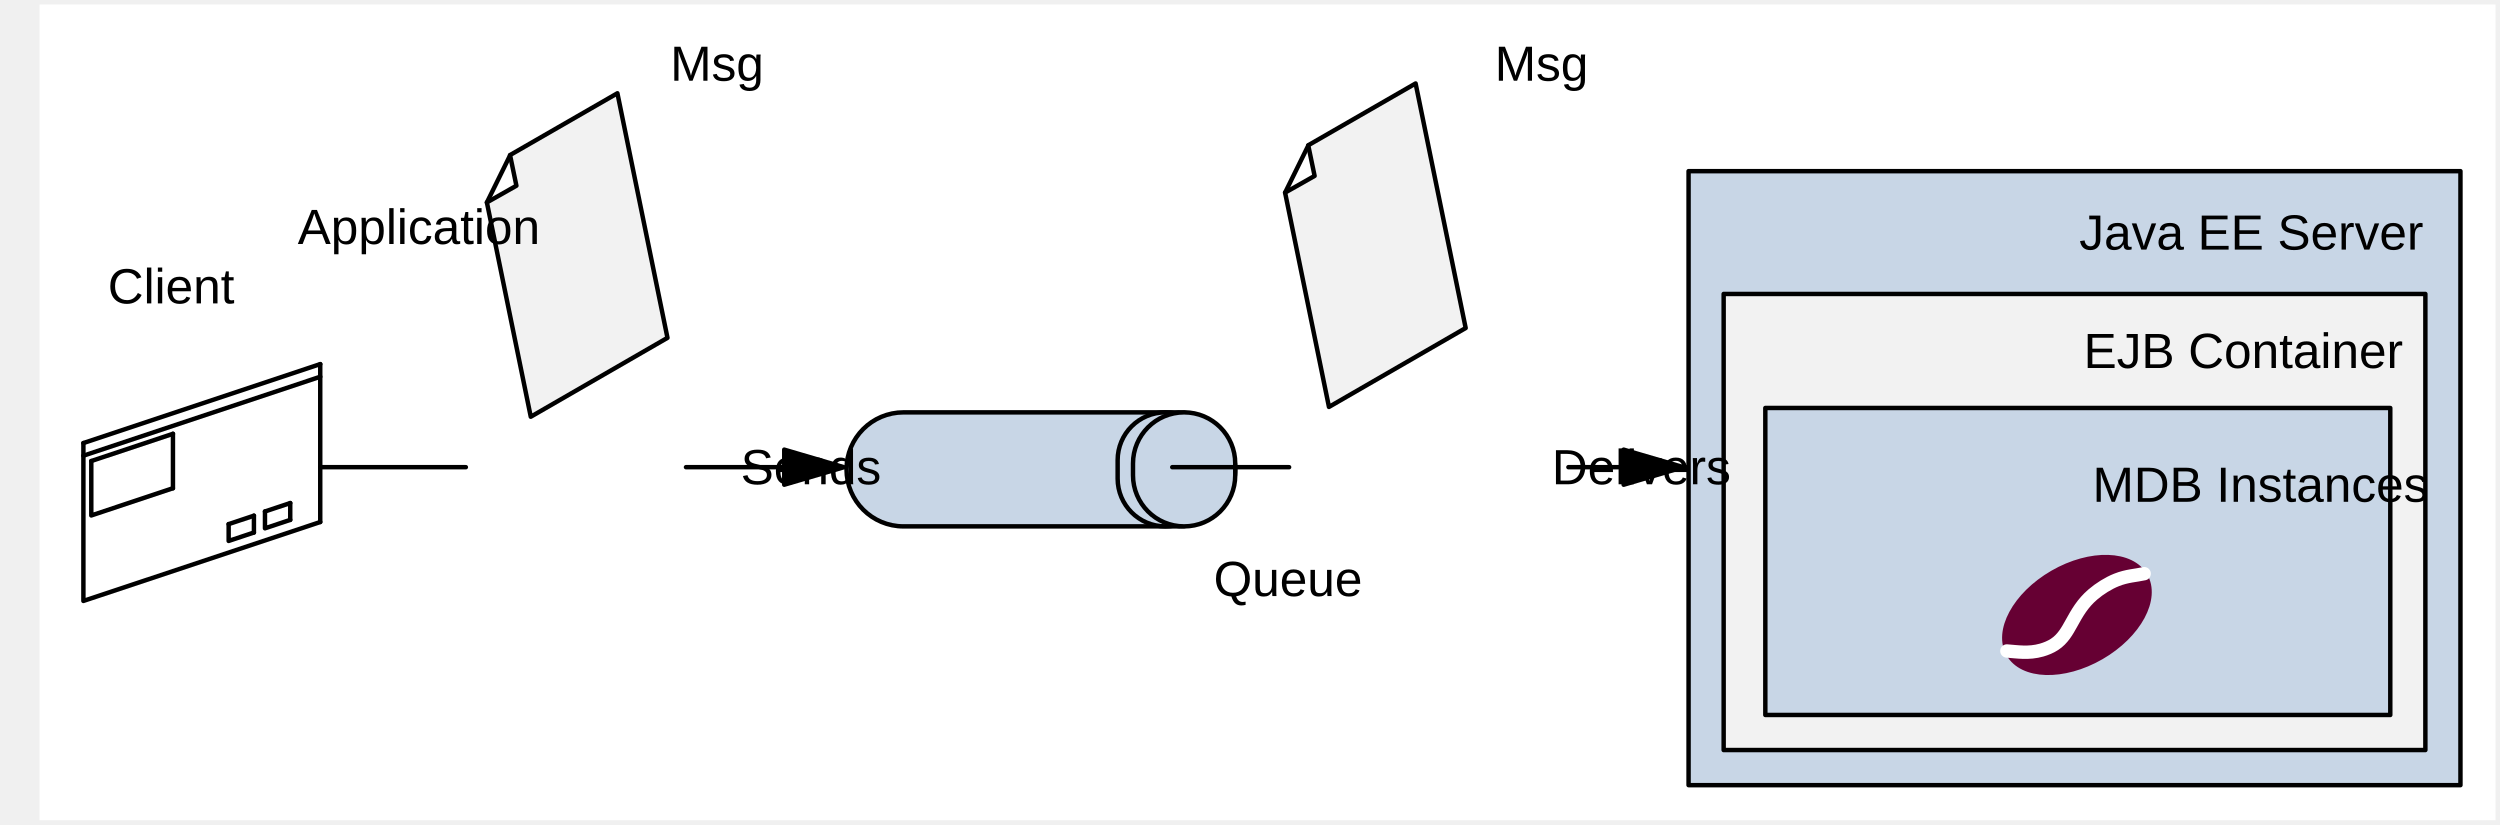
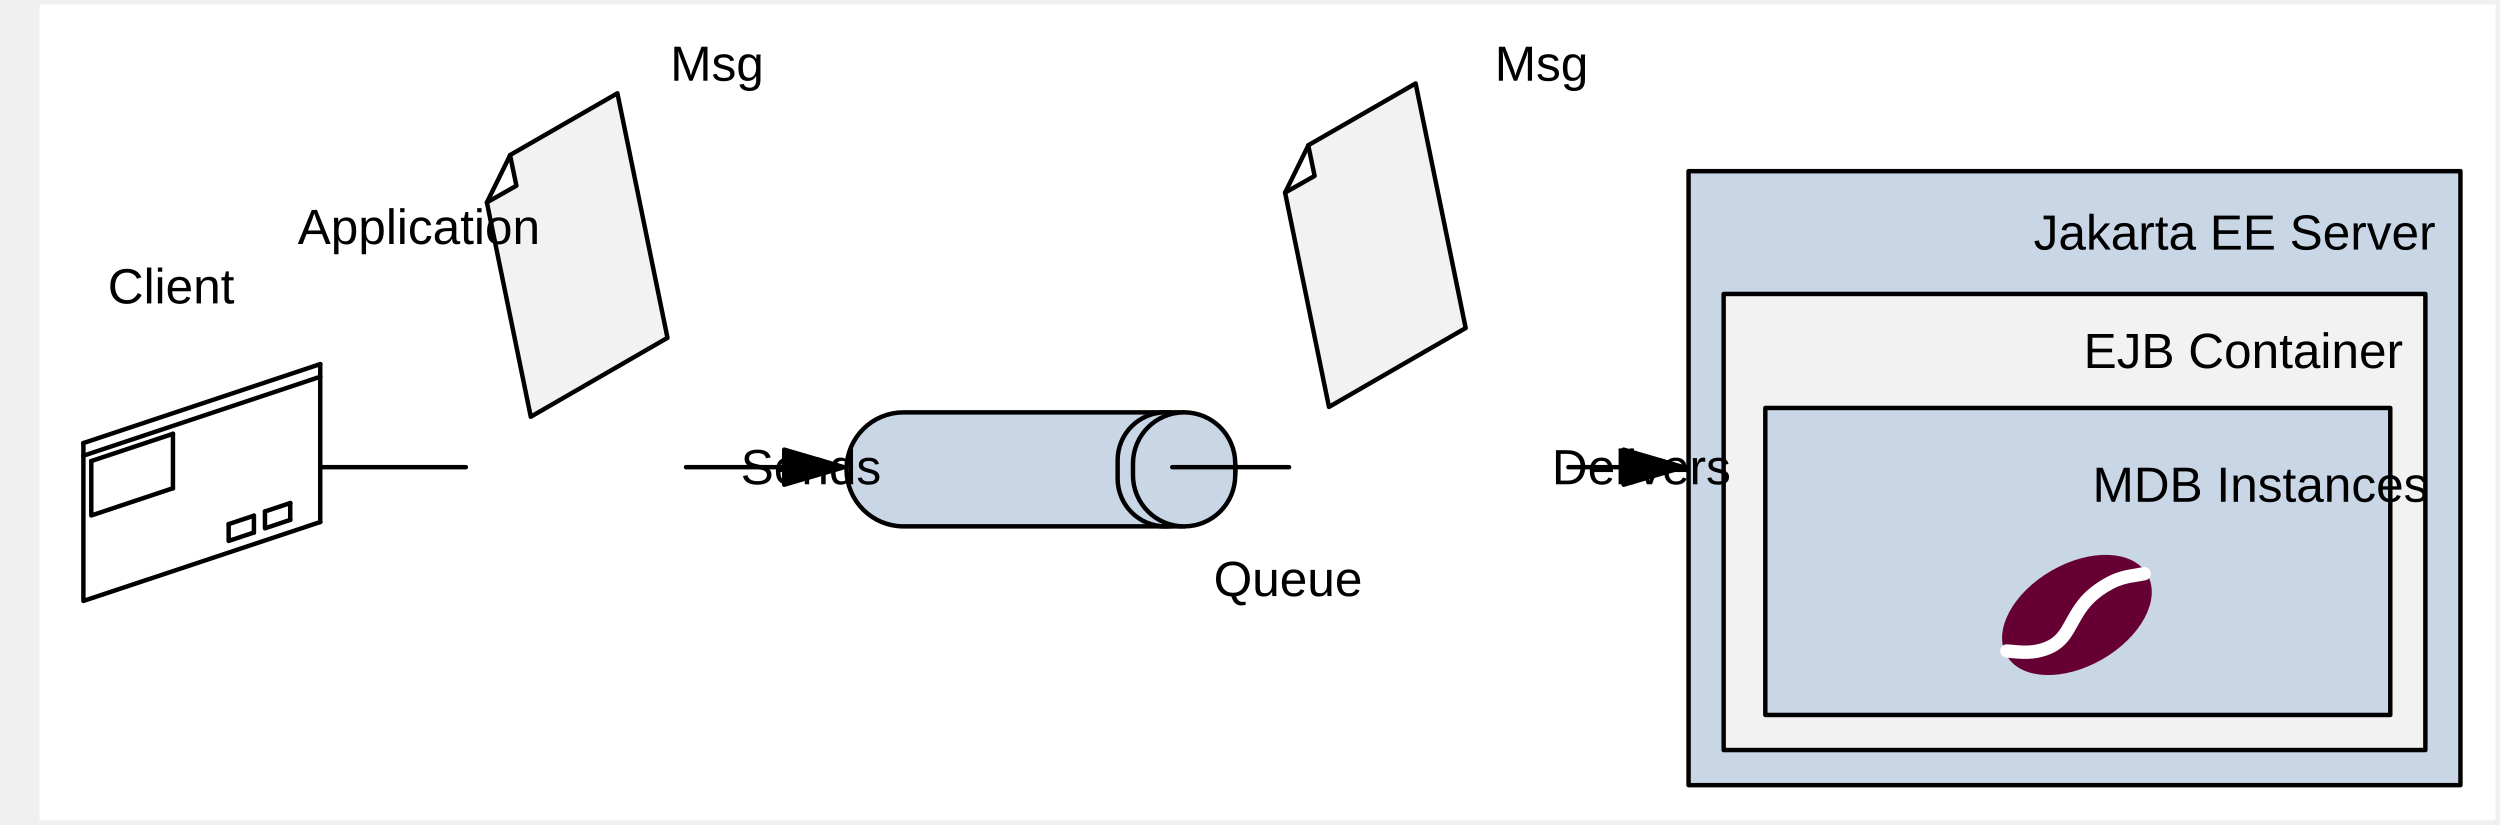
<svg xmlns="http://www.w3.org/2000/svg" xmlns:ns1="http://schemas.microsoft.com/visio/2003/SVGExtensions/" width="5.611in" height="1.851in" viewBox="0 0 403.96 133.251" xml:space="preserve" color-interpolation-filters="sRGB" class="st11">
  <ns1:documentProperties ns1:langID="1040" ns1:metric="true" ns1:viewMarkup="false">
    <ns1:userDefs>
      <ns1:ud ns1:nameU="MBSAAvail" ns1:prompt="" ns1:val="VT0(2):26" />
      <ns1:ud ns1:nameU="MBSAAddinEnabled" ns1:prompt="" ns1:val="VT0(2):26" />
      <ns1:ud ns1:nameU="MBSAAddinOutlineVisible" ns1:prompt="" ns1:val="VT0(1):26" />
    </ns1:userDefs>
  </ns1:documentProperties>
  <style type="text/css">
	
		.st1 {fill:#ffffff;stroke:none;stroke-linecap:round;stroke-linejoin:round;stroke-width:0.72}
		.st2 {fill:#c8d6e6;stroke:#000000;stroke-linecap:round;stroke-linejoin:round;stroke-width:0.72}
		.st3 {fill:none;stroke:none;stroke-linecap:round;stroke-linejoin:round;stroke-width:0.72}
		.st4 {fill:#000000;font-family:Arial;font-size:0.667em}
		.st5 {fill:#f2f2f2;stroke:#000000;stroke-linecap:round;stroke-linejoin:round;stroke-width:0.72}
		.st6 {stroke:#000000;stroke-linecap:round;stroke-linejoin:round;stroke-width:0.72}
		.st7 {fill:#660033;stroke:#660033;stroke-linecap:round;stroke-linejoin:round;stroke-width:0.72}
		.st8 {stroke:#ffffff;stroke-linecap:round;stroke-linejoin:round;stroke-width:2.16}
		.st9 {fill:#000000;stroke:#000000;stroke-linecap:round;stroke-linejoin:round;stroke-width:0.72}
		.st10 {font-size:1em}
		.st11 {fill:none;fill-rule:evenodd;font-size:12;overflow:visible;stroke-linecap:square;stroke-miterlimit:3}
	
	</style>
  <g ns1:mID="0" ns1:index="1" ns1:groupContext="foregroundPage">
    <ns1:pageProperties ns1:drawingScale="0.0393701" ns1:pageScale="0.0393701" ns1:drawingUnits="24" ns1:shadowOffsetX="8.50394" ns1:shadowOffsetY="-8.50394" />
    <g id="shape36-1" ns1:mID="36" ns1:groupContext="shape" transform="translate(6.38929,-0.72)">
      <rect x="0" y="1.44" width="396.85" height="131.811" class="st1" />
    </g>
    <g id="shape48-3" ns1:mID="48" ns1:groupContext="shape" transform="translate(272.846,-6.38929)">
      <rect x="0" y="34.038" width="124.724" height="99.213" class="st2" />
    </g>
    <g id="shape2-5" ns1:mID="2" ns1:groupContext="shape" transform="translate(193.476,-114.106)">
      <ns1:textBlock ns1:margins="rect(4,4,4,4)" ns1:tabSpace="42.5197" />
      <ns1:textRect cx="15.591" cy="124.747" width="31.19" height="17.008" />
      <rect x="0" y="116.243" width="31.181" height="17.008" class="st3" />
      <text x="8.03" y="127.15" class="st4" ns1:langID="1040">
        <ns1:paragraph ns1:horizAlign="1" />
        <ns1:tabList />Msg</text>
    </g>
    <g id="shape20-8" ns1:mID="20" ns1:groupContext="shape" transform="translate(207.649,-67.5004)">
      <path d="M7.09 133.25 L0 98.62 L4.77 95.92 L3.74 90.97 L21.09 80.98 L29.18 120.5 L7.09 133.25 Z" class="st5" />
    </g>
    <g id="shape21-10" ns1:mID="21" ns1:groupContext="shape" transform="translate(330.941,82.376) rotate(116.215)">
      <path d="M0 133.25 L8.48 133.25" class="st6" />
    </g>
    <g id="shape3-13" ns1:mID="3" ns1:groupContext="shape" transform="translate(278.515,-12.0586)">
      <rect x="0" y="59.55" width="113.386" height="73.701" class="st5" />
    </g>
    <g id="shape4-15" ns1:mID="4" ns1:groupContext="shape" transform="translate(287.019,-69.4602)">
      <ns1:textBlock ns1:margins="rect(4,4,4,4)" ns1:tabSpace="42.5197" />
      <ns1:textRect cx="35.433" cy="126.519" width="70.87" height="13.465" />
      <rect x="0" y="119.786" width="70.866" height="13.465" class="st3" />
      <text x="9.64" y="128.92" class="st4" ns1:langID="1040">
        <ns1:paragraph ns1:horizAlign="1" />
        <ns1:tabList />EJB Container</text>
    </g>
-     <g id="shape50-18" ns1:mID="50" ns1:groupContext="shape" transform="translate(286.764,-88.594)">
+     <g id="shape50-18" ns1:mID="50" ns1:groupContext="shape" transform="translate(284.057,-88.594)">
      <ns1:textBlock ns1:margins="rect(4,4,4,4)" ns1:tabSpace="42.5197" />
      <ns1:textRect cx="36.978" cy="126.519" width="73.96" height="13.465" />
      <rect x="0" y="119.786" width="73.956" height="13.465" class="st3" />
-       <text x="9.19" y="128.92" class="st4" ns1:langID="1040">
+       <text x="4.52" y="128.92" class="st4" ns1:langID="1040">
        <ns1:paragraph ns1:horizAlign="1" />
-         <ns1:tabList />Java EE Server</text>
+         <ns1:tabList />Jakarta EE Server</text>
    </g>
    <g id="shape82-21" ns1:mID="82" ns1:groupContext="shape" transform="translate(60.2476,-114.106)">
      <ns1:textBlock ns1:margins="rect(4,4,4,4)" ns1:tabSpace="42.5197" />
      <ns1:textRect cx="15.591" cy="124.747" width="31.19" height="17.008" />
      <rect x="0" y="116.243" width="31.181" height="17.008" class="st3" />
      <text x="8.03" y="127.15" class="st4" ns1:langID="1040">
        <ns1:paragraph ns1:horizAlign="1" />
        <ns1:tabList />Msg</text>
    </g>
    <g id="shape83-24" ns1:mID="83" ns1:groupContext="shape" transform="translate(78.6728,-65.9169)">
      <path d="M7.09 133.25 L0 98.62 L4.77 95.92 L3.74 90.97 L21.09 80.98 L29.18 120.5 L7.09 133.25 Z" class="st5" />
    </g>
    <g id="shape84-26" ns1:mID="84" ns1:groupContext="shape" transform="translate(201.964,83.9596) rotate(116.215)">
      <path d="M0 133.25 L8.48 133.25" class="st6" />
    </g>
    <g id="shape1-29" ns1:mID="1" ns1:groupContext="shape" transform="translate(136.783,-48.2003)">
      <rect x="0" y="114.826" width="62.81" height="18.425" rx="9.213" ry="9.213" class="st2" />
    </g>
    <g id="shape9-31" ns1:mID="9" ns1:groupContext="shape" transform="translate(196.021,-48.2003) scale(-1,1)">
      <rect x="0" y="114.826" width="15.428" height="18.425" rx="7.714" ry="7.714" class="st2" />
    </g>
    <g id="shape10-33" ns1:mID="10" ns1:groupContext="shape" transform="translate(199.593,-48.2003) scale(-1,1)">
      <rect x="0" y="114.826" width="16.519" height="18.425" rx="8.259" ry="8.259" class="st2" />
    </g>
    <g id="shape13-35" ns1:mID="13" ns1:groupContext="shape" transform="translate(386.232,-17.7279) scale(-1,1)">
      <rect x="0" y="83.645" width="100.984" height="49.606" class="st2" />
    </g>
    <g id="shape14-37" ns1:mID="14" ns1:groupContext="shape" transform="translate(370.641,-44.657) scale(-1,1)">
      <ns1:textBlock ns1:margins="rect(4,4,4,4)" ns1:tabSpace="42.5197" />
      <ns1:textRect cx="38.268" cy="123.33" width="76.54" height="19.843" />
      <rect x="0" y="113.409" width="76.535" height="19.843" class="st3" />
      <text x="-72.54" y="125.73" transform="scale(-1,1)" class="st4" ns1:langID="1040">
        <ns1:paragraph />
        <ns1:tabList />MDB Instances</text>
    </g>
    <g id="shape11-40" ns1:mID="11" ns1:groupContext="shape" transform="translate(261.876,-2.82276) rotate(-30)">
      <ellipse cx="12.754" cy="125.356" rx="12.754" ry="7.895" class="st7" />
    </g>
    <g id="shape12-42" ns1:mID="12" ns1:groupContext="shape" transform="translate(260.304,-8.43403) rotate(-29.3825)">
      <path d="M0 130.39 C1.36 131.29 2.83 132.51 4.97 133.02 C5.69 133.19 6.49 133.29 7.22 133.24 C8.82 133.14 10.08 132.35        11.27 131.62 C12.91 130.61 14.42 129.68 16.59 129.25 C18 128.97 19.7 128.89 21.08 129.08 C22.88 129.32 24.16        130 25.46 130.39" class="st8" />
    </g>
    <g id="shape5-45" ns1:mID="5" ns1:groupContext="shape" transform="translate(202.374,-50.6806)">
      <ns1:textBlock ns1:margins="rect(4,4,4,4)" ns1:tabSpace="42.5197" />
      <ns1:textRect cx="22.805" cy="126.519" width="45.61" height="13.465" />
      <rect x="0" y="119.786" width="45.609" height="13.465" class="st3" />
      <text x="8.36" y="128.92" class="st4" ns1:langID="1040">
        <ns1:paragraph ns1:horizAlign="1" />
        <ns1:tabList />Delivers</text>
    </g>
    <g id="shape6-48" ns1:mID="6" ns1:groupContext="shape" transform="translate(395.609,72.6491) rotate(90)">
      <path d="M5.67 133.25 L0 133.25 L2.83 123.61 L5.67 133.25 Z" class="st9" />
    </g>
    <g id="shape8-50" ns1:mID="8" ns1:groupContext="shape" transform="translate(208.298,-57.7672) scale(-1,1)">
      <path d="M0 133.25 L18.88 133.25" class="st6" />
    </g>
    <g id="shape7-53" ns1:mID="7" ns1:groupContext="shape" transform="translate(272.421,-57.7672) scale(-1,1)">
      <path d="M0 133.25 L18.99 133.25" class="st6" />
    </g>
    <g id="shape25-56" ns1:mID="25" ns1:groupContext="shape" transform="translate(109.492,-50.6806) scale(-1,1)">
      <ns1:textBlock ns1:margins="rect(4,4,4,4)" ns1:tabSpace="42.5197" />
      <ns1:textRect cx="18.489" cy="126.519" width="36.98" height="13.465" />
      <rect x="0" y="119.786" width="36.978" height="13.465" class="st3" />
      <text x="-29.83" y="128.92" transform="scale(-1,1)" class="st4" ns1:langID="1040">
        <ns1:paragraph ns1:horizAlign="1" />
        <ns1:tabList />Sends</text>
    </g>
    <g id="shape26-59" ns1:mID="26" ns1:groupContext="shape" transform="translate(259.971,78.3184) rotate(90) scale(-1,1)">
      <path d="M5.67 133.25 L0 133.25 L2.83 123.61 L5.67 133.25 Z" class="st9" />
    </g>
    <g id="shape27-61" ns1:mID="27" ns1:groupContext="shape" transform="translate(110.846,-57.7672)">
      <path d="M0 133.25 L18.88 133.25" class="st6" />
    </g>
    <g id="shape28-64" ns1:mID="28" ns1:groupContext="shape" transform="translate(51.7436,-57.7672)">
      <path d="M0 133.25 L23.53 133.25" class="st6" />
    </g>
    <g id="shape91-67" ns1:mID="91" ns1:groupContext="shape" transform="translate(145.287,-32.6098)">
      <ns1:textBlock ns1:margins="rect(4,4,4,4)" ns1:tabSpace="42.5197" />
      <ns1:textRect cx="22.805" cy="126.519" width="45.61" height="13.465" />
      <rect x="0" y="119.786" width="45.609" height="13.465" class="st3" />
      <text x="10.8" y="128.92" class="st4" ns1:langID="1040">
        <ns1:paragraph ns1:horizAlign="1" />
        <ns1:tabList />Queue</text>
    </g>
    <g id="shape15-70" ns1:mID="15" ns1:groupContext="shape" transform="translate(0.72,-80.0901)">
      <ns1:textBlock ns1:margins="rect(4,4,4,4)" ns1:tabSpace="42.5197" />
      <ns1:textRect cx="26.929" cy="121.912" width="53.86" height="22.677" />
      <rect x="0" y="110.574" width="53.858" height="22.677" class="st3" />
      <text x="7.36" y="119.51" class="st4" ns1:langID="1040">
        <ns1:paragraph ns1:horizAlign="1" />
        <ns1:tabList />Application <tspan x="16.7" dy="1.2em" class="st10">Client</tspan>
      </text>
    </g>
    <g id="shape16-74" ns1:mID="16" ns1:groupContext="shape" transform="translate(-28.6618,-54.8269) rotate(-18.4349)">
      <path d="M0 133.25 L40.34 133.25" class="st6" />
    </g>
    <g id="shape17-77" ns1:mID="17" ns1:groupContext="shape" transform="translate(13.4759,-36.1531)">
      <path d="M38.27 120.5 L0 133.25 L0 107.74" class="st6" />
    </g>
    <g id="shape18-80" ns1:mID="18" ns1:groupContext="shape" transform="translate(184.995,58.8302) rotate(90)">
      <path d="M0 133.25 L25.51 133.25" class="st6" />
    </g>
    <g id="shape19-83" ns1:mID="19" ns1:groupContext="shape" transform="translate(-28.6618,-52.7859) rotate(-18.4349)">
      <path d="M0 133.25 L40.34 133.25" class="st6" />
    </g>
    <g id="shape22-86" ns1:mID="22" ns1:groupContext="shape" transform="translate(-27.3862,-51.9234) rotate(-18.4349)">
      <path d="M0 133.25 L13.91 133.25" class="st6" />
    </g>
    <g id="shape23-89" ns1:mID="23" ns1:groupContext="shape" transform="translate(14.7515,-49.9659)">
      <path d="M13.19 128.85 L0 133.25 L0 124.46" class="st6" />
    </g>
    <g id="shape24-92" ns1:mID="24" ns1:groupContext="shape" transform="translate(161.196,70.0919) rotate(90)">
      <path d="M0 133.25 L8.8 133.25" class="st6" />
    </g>
    <g id="shape29-95" ns1:mID="29" ns1:groupContext="shape" transform="translate(-5.1909,-41.7308) rotate(-18.4349)">
      <path d="M0 133.25 L4.3 133.25" class="st6" />
    </g>
    <g id="shape30-98" ns1:mID="30" ns1:groupContext="shape" transform="translate(36.9468,-45.8476)">
      <path d="M4.08 131.89 L0 133.25 L0 130.53" class="st6" />
    </g>
    <g id="shape31-101" ns1:mID="31" ns1:groupContext="shape" transform="translate(174.28,83.3216) rotate(90)">
      <path d="M0 133.25 L2.72 133.25" class="st6" />
    </g>
    <g id="shape32-104" ns1:mID="32" ns1:groupContext="shape" transform="translate(0.676815,-43.7718) rotate(-18.4349)">
      <path d="M0 133.25 L4.3 133.25" class="st6" />
    </g>
    <g id="shape33-107" ns1:mID="33" ns1:groupContext="shape" transform="translate(42.8145,-47.8885)">
      <path d="M4.08 131.89 L0 133.25 L0 130.53" class="st6" />
    </g>
    <g id="shape34-110" ns1:mID="34" ns1:groupContext="shape" transform="translate(180.147,81.2806) rotate(90)">
      <path d="M0 133.25 L2.72 133.25" class="st6" />
    </g>
  </g>
</svg>
